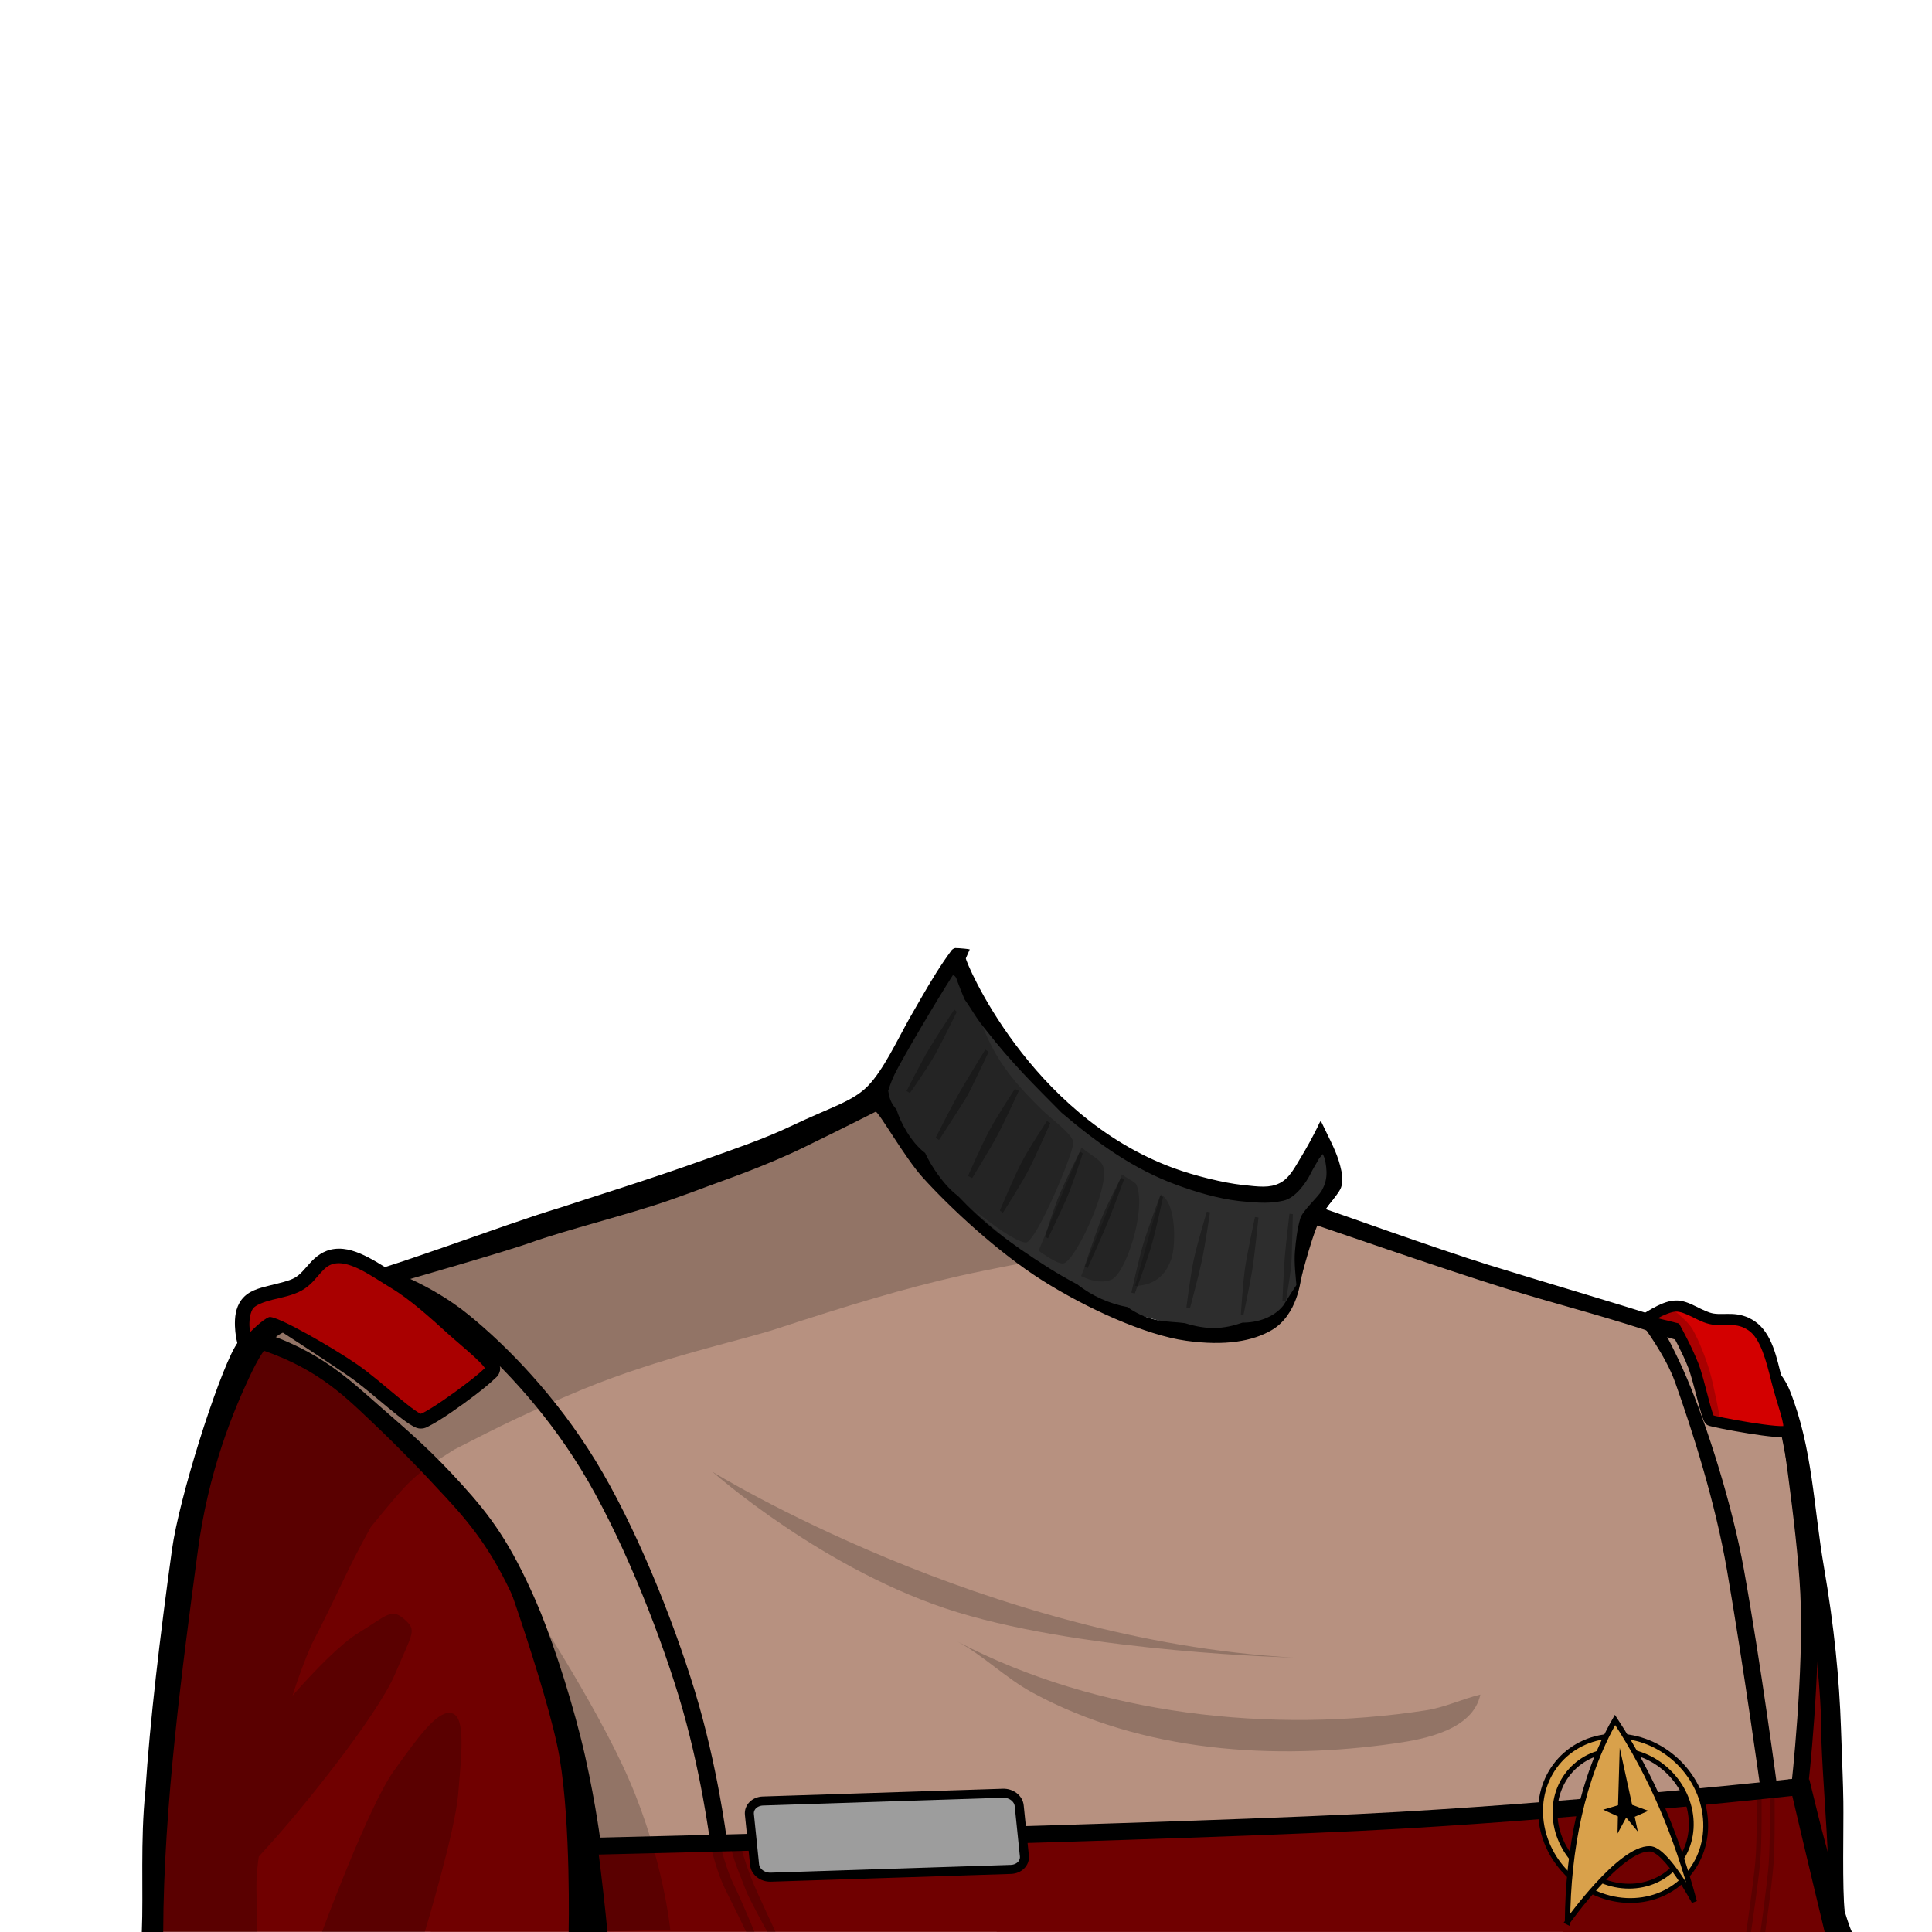
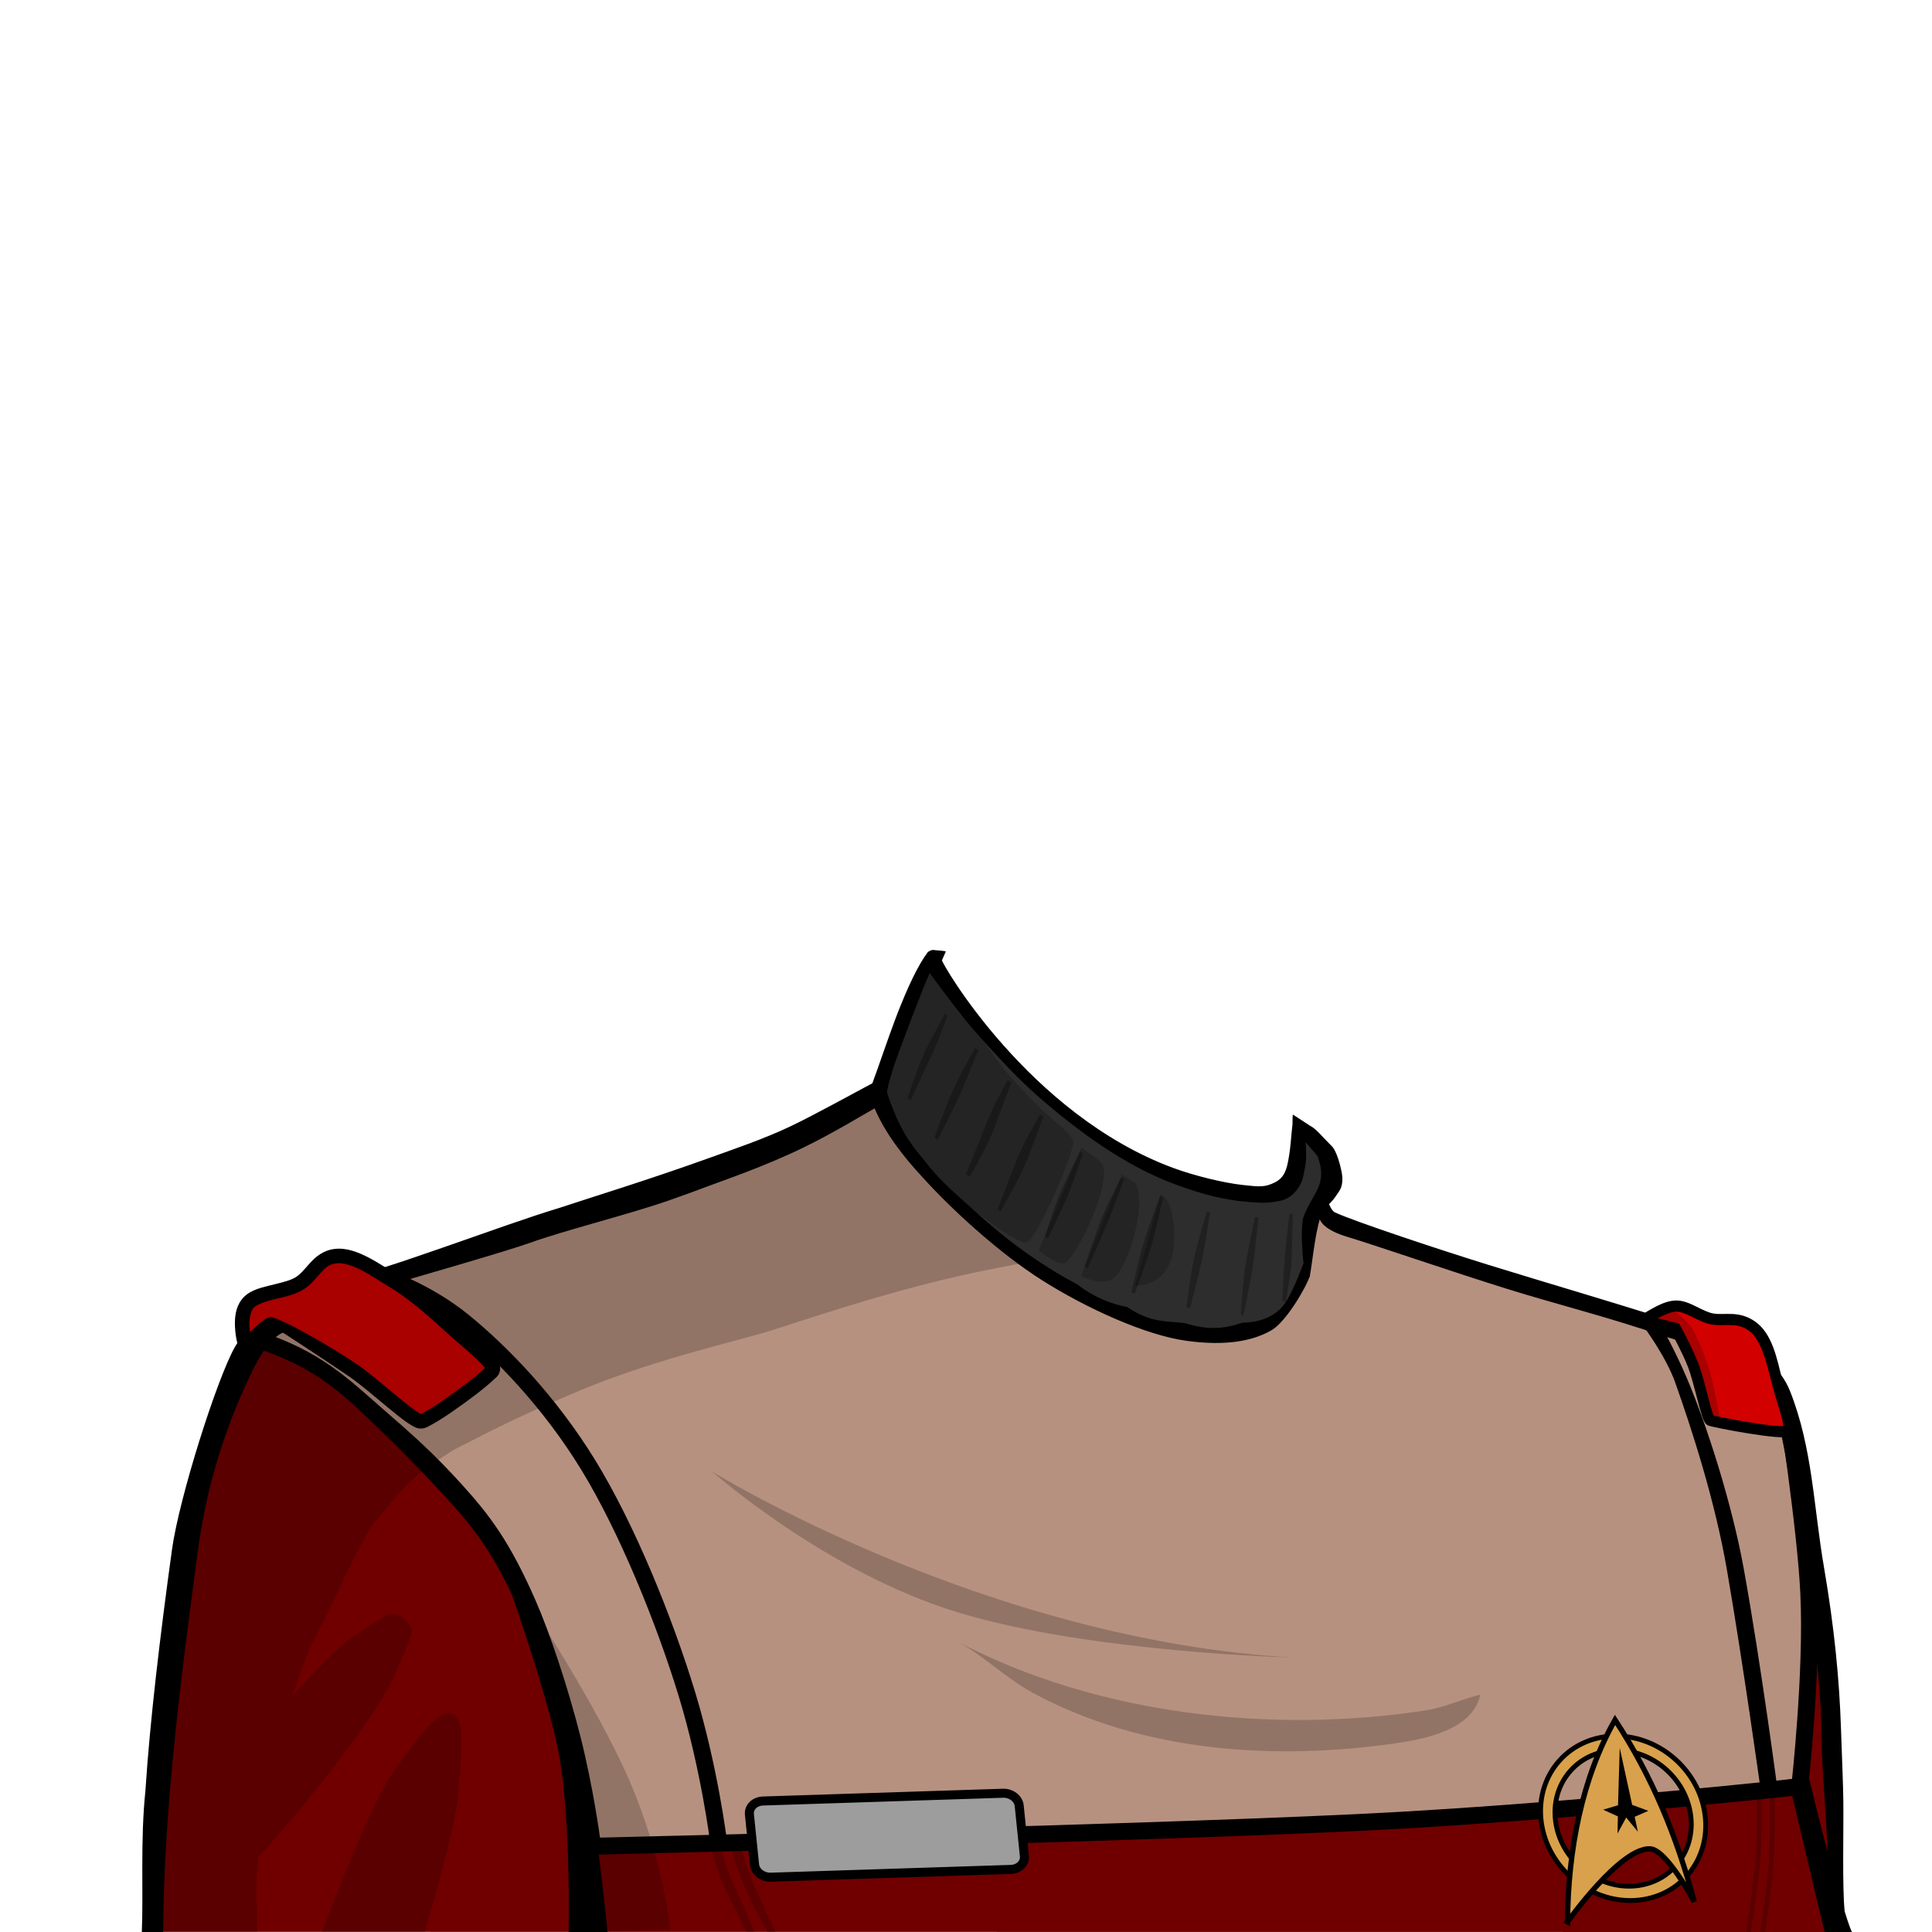
<svg xmlns="http://www.w3.org/2000/svg" width="400" height="400" viewBox="0 0 400 400" version="1.1" id="svg1" xml:space="preserve">
  <defs id="defs1" />
  <g id="layer2">
    <path id="path283350" style="fill:#700000;fill-opacity:1;fill-rule:nonzero;stroke:none;stroke-width:1.333" d="m 181.266,224.948 c -1.276,1.232 -5.077,3.965 -6.292,4.488 -2.6,1.118 -10.234,3.495 -11.622,4.221 -8.608,4.501 -17.415,6.875 -31.688,15.058 -16.347,4.407 -44.528,13.603 -56.77,17.49 -12.242,3.887 -16.063,6.1 -19.564,8.227 -13.77,16.453 -14.431,36.594 -17.4,53.391 -2.121,11.892 -2.523,23.354 -4.053,37.848 -1.993,13.076 -2.627,24.691 -1.938,34.297 L 382.149,400 c -1.248,-5.104 -1.459,-10.174 -1.892,-12.342 -0.915,-4.576 0.356,-26.74 -1.867,-42.561 -2.125,-15.122 -3.418,-33.147 -10.938,-58.808 -0.264,-0.899 -9.517,-8.472 -11.933,-8.036 -2.394,0.432 -6.28,-1.426 -7.109,-1.847 -3.161,-1.608 -6.229,-1.873 -12.152,-4.085 -9.042,-3.377 -20.655,-7.454 -34.15,-11.209 -9.404,-3.537 -27.398,-7.139 -28.546,-9.415 -3.182,5.423 -3.911,6.634 -4.106,9.84 -1.039,2.986 -2.344,12.376 -9.927,14.239 -7.583,1.863 -9.863,2.773 -24.453,-1.886 -14.59,-4.659 -25.938,-15.176 -39.195,-26.105 -5.39,-9.473 -10.631,-12.323 -11.208,-15.24 -0.675,-2.333 -2.998,-5.649 -3.406,-7.596 z" />
-     <path style="fill:#b79180;fill-opacity:1;stroke:none;stroke-width:1px;stroke-linecap:butt;stroke-linejoin:miter;stroke-opacity:1" d="m 119.759,381.892 136.653,-3.679 88.831,-5.314 27.249,-3.27 1.462,-43.484 -3.914,-36.628 -1.362,-3.679 -27.249,-12.807 -56.678,-16.758 -13.624,-3.542 -1.499,5.586 -0.545,5.041 -0.409,4.36 -5.041,4.905 -9.128,3.406 -24.66,-4.087 -19.619,-11.989 -17.984,-16.758 -11.036,-16.077 -34.742,15.396 -37.74,12.534 -35.423,11.172 -9.81,4.496 -10.082,6.812 8.72,2.452 16.349,12.398 16.894,16.486 12.262,18.665 7.221,24.388 z" id="path17" />
-     <path d="m 223.655,268.067 c 9.064,4.17 31.776,9.418 33.751,8.818 1.975,-0.6 4.951,-0.027 8.067,-3.933 3.116,-3.906 5.412,-10.802 4.024,-14.488 -1.388,-3.688 4.085,-9.514 4.085,-9.514 l 3.474,-6.216 -4.768,-8.012 -0.185,0.152 -3.812,10.873 -5.225,2.259 -3.297,-0.307 -3.199,-0.54 c -10.873,-1.412 -25.983,-10.591 -35.02,-17.228 -9.039,-6.637 -22.108,-29.155 -22.108,-29.155 l -1.279,-2.016 -1.172,1.039 -8.318,13.653 c -6.574,9.126 -6.095,15.037 -3.831,19.207 1.255,2.113 4.592,7.275 7.636,10.997 11.184,10.303 17.263,14.768 31.179,24.411 z" style="fill:#2d2d2d;fill-opacity:1;fill-rule:nonzero;stroke:none;stroke-width:1.333" id="path283406" />
-     <path d="m 276.073,242.231 c 0.331,0.753 0.6,1.593 0.683,2.789 0.224,3.213 -1.1,3.249 -2.696,5.944 -2.387,4.032 -4.059,11.906 -5.525,16.314 -0.294,-2.989 -0.623,-5.882 -0.43,-8.153 0.196,-2.313 0.449,-4.564 1.104,-6.844 0.465,-1.623 3.623,-4.367 4.415,-5.741 1.599,-2.768 0.995,-5.079 0.372,-8.043 0.239,0.32 0.437,0.327 0.74,0.593 0.36,1.305 0.901,2.147 1.337,3.14" style="fill:#000000;fill-opacity:1;fill-rule:nonzero;stroke:none;stroke-width:1.333" id="path283442" />
-     <path id="path283466" style="fill:#000000;fill-opacity:1;fill-rule:nonzero;stroke:none;stroke-width:1.333" d="m 190.99,243.728 c 5.683,6.302 15.583,15.537 24.836,21.383 9.16,5.787 21.307,11.307 29.752,12.479 8.223,1.141 13.841,0.051 17.693,-2.189 5.423,-3.154 6.052,-10.603 6.052,-10.603 0,0 -1.068,1.331 -3.641,5.514 -1.988,2.492 -5.373,3.538 -8.421,3.527 -4.011,1.378 -7.269,1.552 -11.945,0.106 -3.353,-0.465 -7.05,0.073 -11.919,-3.339 -3.514,-0.633 -7.251,-2.233 -10.34,-4.683 -2.02,-1.062 -3.981,-2.186 -5.821,-3.348 -8.77,-5.54 -13.679,-9.468 -18.943,-15.008 -2.855,-2.103 -5.572,-6.247 -6.75,-8.84 -2.971,-2.265 -5.13,-6.374 -5.938,-9.033 -1.22,-1.351 -1.493,-2.471 -1.717,-3.861 0.175,-0.362 0.325,-1.319 1.371,-3.494 1.444,-3.004 8.833,-15.524 12.02,-20.438 0.7,0.144 0.813,0.933 1.045,1.549 0.444,1.173 0.91,2.335 1.398,3.488 1.864,2.637 2.304,3.791 4.537,6.473 5.26,6.738 9.894,11.263 15.535,16.969 7.519,6.396 14.981,11.703 23.771,14.926 4.121,1.512 8.538,2.826 12.896,3.344 4.817,0.495 6.635,0.492 9.238,-0.062 2.603,-0.554 4.791,-3.907 5.533,-5.383 0.742,-1.476 1.164,-2.057 1.908,-3.396 l 0.73,-0.879 1.516,3.473 0.258,4.094 c 0,0 -3.182,6.768 -2.496,5.771 l 2.027,-2.943 c 0.878,-1.028 2.195,-2.614 2.484,-3.486 0.282,-0.853 0.385,-1.917 0.055,-3.444 -0.612,-2.989 -1.73,-5.132 -3.095,-7.945 l -1.162,-2.395 c -0.305,0.392 -0.463,0.867 -0.682,1.307 -1.057,2.12 -2.217,4.26 -3.467,6.303 -1.177,1.928 -2.306,4.272 -4.373,5.293 -2.067,1.021 -4.115,0.775 -7.814,0.361 -3.699,-0.413 -9.71,-1.848 -14.152,-3.484 -30.022,-11.057 -43.181,-43.017 -43,-43.43 l 0.805,-1.838 c -0.273,-0.091 -1.849,-0.236 -2.225,-0.25 l -0.779,-0.029 c -0.264,0.062 -0.51,0.197 -0.713,0.398 -2.283,3.062 -4.299,6.4 -6.25,9.781 l -2.443,4.246 c -2.696,4.821 -5.456,10.781 -8.624,14.065 -3.168,3.284 -7.483,4.326 -16.039,8.4 -5.585,2.659 -11.952,4.801 -17.381,6.753 -12.108,4.355 -24.736,8.224 -30.362,10.107 -12.356,3.701 -36.801,13.255 -46.025,14.996 -3.576,1.581 -6.536,4.895 -10.012,5.521 -5.151,0.857 -9.432,5.066 -11.297,8.342 -3.672,6.451 -11.524,31.129 -13.018,41.938 -2.479,17.947 -4.574,35.575 -5.504,49.967 C 29.037,381.02 29.709,391.801 29.363,400 h 4.428 c 0.059,-25.923 4.053,-55.482 7.055,-78.102 2.221,-17.53 7.717,-30.28 10.922,-37.08 3.161,-6.707 5.848,-9.355 8.875,-9.373 6.303,-0.038 15.053,3.626 18.162,6.176 3.13,2.811 10.561,8.55 13.1,11.217 -3.599,-6.234 -7.082,-10.633 -12.031,-15.25 -5.483,-3.356 -9.016,-4.98 -9.895,-5.414 -1.581,-0.781 -0.77,-2.827 2.193,-4.129 0.377,-0.166 3.402,-0.549 5.236,-1.076 8.539,-2.455 27.934,-8.06 32.318,-9.652 7.056,-2.563 20.619,-5.918 28.881,-8.82 2.982,-1.048 5.832,-2.079 8.51,-3.101 2.157,-0.823 11.014,-3.819 19.143,-7.764 7.609,-3.694 15.042,-7.467 15.042,-7.467 0.702,0.113 6.036,9.515 9.688,13.565 z m 82.793,6.376 -1.783,3.374 c 0.593,0.154 26.205,9.073 40.18,13.419 9.379,2.916 17.788,5.014 28.16,8.357 2.169,0.846 7.446,2.39 8.285,2.592 3.733,0.899 16.235,5.358 18.044,10.074 1.944,6.002 6.081,29.981 7.534,40.568 1.453,10.588 2.913,20.889 2.887,31.492 0.297,8.524 1.096,17.047 1.393,25.57 1.371,5.604 3.457,10.289 3.457,10.289 -0.553,-4.432 -0.219,-17.994 -0.295,-22.785 -0.076,-4.791 -0.15,-5.173 -0.492,-15.285 -0.342,-10.112 -1.375,-20.84 -3.527,-33.35 -2.152,-12.509 -2.332,-24.56 -7.013,-36.395 -3.859,-9.755 -16.38,-12.039 -25.55,-14.857 -12.908,-4.101 -23.733,-7.219 -36.792,-11.257 -10.679,-3.302 -33.84,-11.647 -34.487,-11.808 z" />
+     <path style="fill:#b79180;fill-opacity:1;stroke:none;stroke-width:1px;stroke-linecap:butt;stroke-linejoin:miter;stroke-opacity:1" d="m 119.759,381.892 136.653,-3.679 88.831,-5.314 27.249,-3.27 1.462,-43.484 -3.914,-36.628 -1.362,-3.679 -27.249,-12.807 -56.678,-16.758 -12.685,-4.482 -2.438,6.525 -0.545,5.041 -0.409,4.36 -5.041,4.905 -9.128,3.406 -24.66,-4.087 -19.619,-11.989 -17.984,-16.758 -11.036,-16.077 -34.742,15.396 -37.74,12.534 -35.423,11.172 -9.81,4.496 -10.082,6.812 8.72,2.452 16.349,12.398 16.894,16.486 12.262,18.665 7.221,24.388 z" id="path17" />
+     <path d="m 224.233,268.838 c 9.064,4.17 31.198,8.648 33.173,8.048 1.975,-0.6 4.951,-0.027 8.067,-3.933 3.116,-3.906 5.797,-10.127 5.469,-14.007 -0.232,-4.362 2.639,-9.996 2.639,-9.996 l 3.474,-6.216 -7.441,-7.819 -0.185,0.152 -1.139,10.681 -5.225,2.259 -3.297,-0.307 -3.199,-0.54 c -10.873,-1.412 -25.983,-10.591 -35.02,-17.228 -9.039,-6.637 -27.6,-29.348 -27.6,-29.348 l -1.279,-2.016 -1.172,1.039 -4.368,12.689 c -6.574,9.126 -4.553,16.193 -2.29,20.363 1.255,2.113 4.592,7.275 7.636,10.997 11.184,10.303 17.841,15.539 31.757,25.182 z" style="fill:#2d2d2d;fill-opacity:1;fill-rule:nonzero;stroke:none;stroke-width:1.333" id="path283406" />
+     <path id="path283466" style="fill:#000000;fill-opacity:1;fill-rule:nonzero;stroke:none;stroke-width:1.333" d="m 192.113,197.09 c -2.064,2.768 -4.203,7.253 -6.629,13.59 -1.556,4.064 -3.666,10.414 -4.873,13.602 -3.463,1.831 -12.072,6.591 -16.91,8.895 -5.585,2.659 -11.952,4.801 -17.381,6.754 -12.108,4.355 -24.735,8.225 -30.361,10.107 -12.356,3.701 -36.801,13.255 -46.025,14.996 -3.576,1.581 -6.536,4.895 -10.012,5.521 -5.151,0.857 -9.432,5.066 -11.297,8.342 -3.672,6.451 -11.524,31.129 -13.018,41.938 -2.479,17.947 -4.574,35.575 -5.504,49.967 C 29.037,381.02 29.709,391.801 29.363,400 h 4.428 c 0.059,-25.923 4.053,-55.482 7.055,-78.102 2.221,-17.53 7.717,-30.28 10.922,-37.08 3.161,-6.707 5.848,-9.355 8.875,-9.373 6.303,-0.038 15.053,3.626 18.162,6.176 3.13,2.811 10.561,8.55 13.1,11.217 -3.599,-6.234 -7.082,-10.633 -12.031,-15.25 -5.483,-3.356 -9.016,-4.98 -9.895,-5.414 -1.581,-0.781 -0.77,-2.827 2.193,-4.129 0.377,-0.166 3.402,-0.549 5.236,-1.076 8.539,-2.455 27.934,-8.06 32.318,-9.652 7.056,-2.563 20.62,-5.918 28.881,-8.82 2.982,-1.048 5.832,-2.08 8.51,-3.102 2.157,-0.823 11.014,-3.818 19.143,-7.764 6.533,-3.171 13.113,-7.236 14.82,-8.152 2.218,5.204 5.995,10.038 9.91,14.25 5.683,6.302 15.583,15.537 24.836,21.383 9.16,5.787 21.307,11.307 29.752,12.479 8.223,1.141 13.841,0.051 17.693,-2.189 3.012,-1.751 7.17,-8.88 7.938,-11.27 l -0.609,-4.347 c -0.432,0.671 -2.603,7.559 -4.918,10.526 -1.988,2.492 -5.372,3.538 -8.42,3.527 -4.011,1.378 -7.269,1.552 -11.945,0.105 -3.353,-0.465 -7.051,0.074 -11.92,-3.338 -3.514,-0.633 -7.25,-2.234 -10.34,-4.684 -2.02,-1.062 -3.981,-2.186 -5.82,-3.348 -8.77,-5.54 -13.244,-9.917 -18.943,-15.008 -4.95,-4.422 -6.029,-6.287 -8.514,-9.283 -4.089,-4.93 -6.17,-12.172 -6.154,-12.252 0.086,-0.443 0.435,-2.306 1.498,-5.465 1.172,-3.48 6.034,-16.275 7.355,-19.09 0,0 2.304,3.099 2.699,3.625 3.459,4.608 5.257,6.896 8.283,10.236 5.839,6.447 9.053,9.822 15.594,15.146 7.656,6.233 15.721,11.598 24.512,14.82 4.121,1.512 8.538,2.826 12.896,3.344 4.817,0.495 6.091,0.492 8.693,-0.062 2.603,-0.554 4.251,-3.16 4.607,-4.773 0.402,-1.816 0.733,-3.377 0.656,-5.223 l -0.088,-2.105 5.057,5.916 -0.416,4.189 c 0,0 -2.255,4.547 -1.822,5.676 0.211,0.55 0.923,2.376 5.938,3.859 5.015,1.484 21.566,7.188 33.091,10.772 9.379,2.916 17.788,5.014 28.16,8.357 2.169,0.846 7.446,2.39 8.285,2.592 3.733,0.899 16.235,5.358 18.045,10.074 1.944,6.002 6.081,29.981 7.533,40.568 1.453,10.588 2.913,20.889 2.887,31.492 0.297,8.524 1.096,17.047 1.393,25.57 1.371,5.604 3.457,10.289 3.457,10.289 -0.553,-4.432 -0.219,-17.994 -0.295,-22.785 -0.076,-4.791 -0.15,-5.173 -0.492,-15.285 -0.342,-10.112 -1.375,-20.84 -3.527,-33.35 -2.152,-12.509 -2.332,-24.56 -7.014,-36.395 -3.859,-9.755 -16.379,-12.039 -25.549,-14.857 -12.908,-4.101 -23.734,-7.218 -36.793,-11.256 -9.651,-2.984 -27.858,-9.014 -31.889,-10.896 -0.69,-0.322 -1.203,-1.693 -1.203,-1.693 0.063,-0.135 0.642,-0.601 1.187,-1.377 0.545,-0.777 1.119,-1.568 1.298,-2.109 0.282,-0.853 0.385,-1.917 0.055,-3.443 -0.368,-1.796 -0.876,-3.226 -1.297,-4.07 -0.36,-0.721 -0.49,-0.83 -1.15,-1.488 -1.468,-1.463 -2.837,-3.172 -4.014,-3.748 L 267.666,230.75 c -0.101,0.801 -0.024,1.688 -0.084,2.176 -0.346,2.831 -0.285,3.975 -0.768,6.805 -0.38,2.227 -0.816,4.061 -2.883,5.082 -2.067,1.021 -3.11,0.917 -6.809,0.504 -3.699,-0.413 -9.71,-1.848 -14.152,-3.484 -30.022,-11.057 -48.126,-42.611 -47.945,-43.023 l 0.805,-1.838 c -0.273,-0.091 -1.849,-0.236 -2.225,-0.25 -0.647,-0.133 -0.976,0.062 -1.492,0.369 z" />
    <path id="path21859" style="fill:#000000;fill-opacity:1;stroke:none;stroke-width:1px;stroke-linecap:butt;stroke-linejoin:miter;stroke-opacity:1" d="M 370.268 368.4 C 374.067 384.622 377.777 400 377.777 400 L 383.451 400 C 383.451 400 382.804 399.812 377.777 381.088 C 376.994 378.17 375.859 373.589 374.598 368.4 L 370.268 368.4 z " />
-     <path id="path21908" style="color:#000000;fill:#000000;fill-opacity:0.3;-inkscape-stroke:none" d="m 266.971,251.305 c 0,0 -0.709,5.861 -0.959,8.884 -0.251,3.023 -0.503,9.211 -0.503,9.211 l 0.691,0.016 c 0,0 1.138,-6.037 1.235,-9.063 0.101,-3.179 0.229,-8.991 0.229,-8.991 z m -7.141,0.669 c 0,0 -1.541,7.212 -2.015,10.277 -0.474,3.065 -0.911,9.951 -0.911,9.951 l 0.514,0.179 c 0,0 1.425,-6.702 1.898,-9.767 0.474,-3.064 1.236,-10.542 1.236,-10.542 z m -9.977,-1.103 c 0,0 -1.977,6.599 -2.674,9.832 -0.697,3.232 -1.548,9.979 -1.548,9.979 l 0.743,0.169 c 0,0 1.726,-6.458 2.423,-9.69 0.697,-3.232 1.715,-10.16 1.715,-10.16 z m -9.676,-3.249 c 0,0 -2.526,6.742 -3.502,10.03 -0.975,3.287 -2.433,9.988 -2.433,9.988 l 0.706,0.152 c 0,0 2.414,-6.417 3.389,-9.705 0.975,-3.288 2.461,-10.272 2.461,-10.272 z m -8.077,-3.765 c 0,0 -2.808,5.327 -4.034,8.392 -1.226,3.065 -3.531,9.997 -3.531,9.997 l 0.645,0.282 c 0,0 3.139,-6.907 4.365,-9.971 1.226,-3.064 3.199,-8.457 3.199,-8.457 z m -8.515,-5.458 c 0,0 -2.865,5.765 -4.118,8.662 -1.254,2.897 -3.111,8.973 -3.111,8.973 l 0.622,0.335 c 0,0 2.683,-5.567 3.937,-8.465 1.254,-2.898 3.252,-9.089 3.252,-9.089 z m -6.826,-6.288 c 0,0 -3.797,5.716 -5.385,8.809 -1.588,3.093 -4.352,9.706 -4.352,9.706 l 0.609,0.452 c 0,0 3.805,-5.902 5.393,-8.994 1.588,-3.092 4.427,-9.561 4.427,-9.561 z m -6.642,-6.652 c 0,0 -3.561,5.437 -5.192,8.44 -1.632,3.003 -4.501,9.572 -4.501,9.572 l 0.852,0.426 c 0,0 3.553,-5.733 5.163,-8.744 1.61,-3.011 4.491,-9.31 4.491,-9.31 z m -6.121,-8.145 c 0,0 -3.506,5.701 -5.233,8.682 -1.728,2.981 -5.006,9.497 -5.006,9.497 l 0.644,0.544 c 0,0 4.903,-7.523 5.766,-9.013 0.864,-1.491 4.515,-9.25 4.515,-9.25 z m -6.4,-8.308 c 0,0 -3.584,5.391 -5.2,8.093 -1.616,2.702 -4.704,8.79 -4.704,8.79 l 0.694,0.401 c 0,0 3.515,-4.983 5.048,-7.685 1.533,-2.702 4.649,-9.115 4.649,-9.115 z" />
    <path style="fill:#000000;fill-opacity:1;stroke:none;stroke-width:1px;stroke-linecap:butt;stroke-linejoin:miter;stroke-opacity:1" d="m 101.252,316.601 c 0,0 12.26,33.424 14.614,47.36 C 118.22,377.897 117.731,400 117.731,400 h 8.038 c 0,0 -2.183,-23.234 -5.201,-37.352 -3.018,-14.119 -19.316,-46.047 -19.316,-46.047 z" id="path24240" />
    <path style="fill:#000000;fill-opacity:0.2;stroke:none;stroke-width:1px;stroke-linecap:butt;stroke-linejoin:miter;stroke-opacity:1" d="m 108.265,329.882 c 0,0 15.055,22.577 22.057,38.773 7.002,16.196 8.449,30.872 8.449,30.872 L 121.986,400 c 0,0 -6.147,-41.371 -6.147,-43.262 0,-1.891 -7.575,-26.856 -7.575,-26.856 z" id="path29511" />
    <path style="fill:#d30000;stroke-width:0.529;fill-opacity:1" id="path1" d="" />
    <path style="fill:none;stroke:#000000;stroke-width:3.5;stroke-linecap:butt;stroke-linejoin:miter;stroke-dasharray:none;stroke-opacity:1" d="m 121.387,382.274 c 0,0 126.597,-2.969 168.401,-5.395 41.804,-2.426 82.466,-6.936 82.466,-6.936" id="path7" />
    <path style="color:#000000;fill:#000000;-inkscape-stroke:none" d="m 346.555,275.316 -6.452,-0.938 c 0,0 4.762,6.31 6.725,11.842 3.535,9.965 8.252,24.546 10.72,38.839 3.372,19.523 6.983,45.562 6.983,45.562 l 3.5,-0.029 c 0,0 -3.416,-25.926 -6.989,-45.721 -2.397,-13.282 -7.57,-29.63 -11.781,-39.504 -2.549,-5.977 -5.114,-10.437 -5.114,-10.437 z m 25.102,20.278 -3.562,-4.961 c 0,0 3.99,25.662 4.645,39.297 0.792,16.097 -1.863,39.82 -1.863,39.82 l 3.5,0.033 c 0,0 2.663,-23.67 1.859,-40.021 -0.668,-13.908 -4.579,-34.168 -4.579,-34.168 z" id="path15" />
    <path style="color:#000000;fill:#000000;-inkscape-stroke:none" d="m 79.92,262.779 -1.057,3.338 c 0,0 8.43,2.689 15.986,8.844 7.711,6.28 17.534,16.361 25.432,29.23 7.887,12.853 15.638,31.909 20.242,46.994 4.587,15.031 6.488,30.15 6.488,30.15 l 3.473,-0.436 c 0,0 -1.914,-15.338 -6.613,-30.736 -4.683,-15.344 -12.451,-34.513 -20.607,-47.805 -8.147,-13.276 -18.203,-23.596 -26.205,-30.113 -8.157,-6.643 -17.139,-9.467 -17.139,-9.467 z m -26.777,12.709 -1.014,3.35 c 12.612,3.819 18.505,9.518 24.531,15.239 6.084,5.775 10.037,9.87 15.746,16.042 5.963,6.446 10.258,12.186 14.977,23.137 2.442,5.665 5.99,17.135 8.622,27.576 2.632,10.441 4.633,19.398 4.633,19.398 l 3.609,0.392 c 0,0 -1.387,-10.426 -4.031,-20.919 -2.645,-10.493 -6.422,-21.722 -9.337,-28.36 C 105.616,319.359 101.565,313.902 95.614,307.336 89.762,300.879 85.4,297.022 79.07,291.538 72.667,285.99 66.323,279.479 53.143,275.489 Z" id="path16" />
    <g id="g24" transform="rotate(-5.850275,354.0356,274.5422)">
      <path style="fill:#d30000;fill-opacity:1;stroke:none;stroke-width:2.286;stroke-linecap:butt;stroke-linejoin:miter;stroke-dasharray:none;stroke-opacity:1" d="m 340.469,271.98 c 0,0 4.284,-2.431 6.846,-2.285 2.562,0.146 4.829,2.769 7.448,3.463 2.618,0.694 5.11,-0.111 7.893,2.253 2.783,2.364 3.364,7.386 3.986,11.813 0.622,4.427 1.28,10.522 1.28,10.522 l -15.842,-3.799 c 0,0 -1.38,-8.23 -2.33,-11.676 -0.949,-3.447 -2.883,-7.983 -2.883,-7.983 z" id="path9" />
      <path style="color:#000000;fill:#000000;stroke-width:0.914;-inkscape-stroke:none" d="m 347.377,268.546 c -1.668,-0.095 -3.429,0.558 -4.885,1.175 -1.456,0.617 -2.577,1.255 -2.577,1.255 l -2.183,1.239 2.359,0.851 5.897,2.127 c 0.198,0.471 1.81,4.268 2.67,7.387 0.435,1.577 0.858,4.396 1.238,6.838 0.19,1.221 0.373,2.351 0.558,3.242 0.093,0.446 0.182,0.829 0.293,1.165 0.055,0.168 0.113,0.323 0.201,0.493 0.088,0.17 0.177,0.379 0.525,0.603 0.247,0.159 0.319,0.164 0.484,0.228 0.165,0.064 0.363,0.134 0.6,0.216 0.475,0.162 1.1,0.364 1.832,0.59 1.464,0.451 3.353,0.999 5.252,1.507 1.899,0.508 3.804,0.976 5.327,1.266 0.761,0.145 1.423,0.246 1.98,0.282 0.279,0.018 0.529,0.023 0.794,-0.009 0.265,-0.032 0.588,-0.029 0.992,-0.449 0.712,-0.74 0.609,-1.473 0.574,-2.258 -0.035,-0.785 -0.174,-1.687 -0.353,-2.689 -0.358,-2.005 -0.889,-4.394 -1.191,-6.54 -0.619,-4.405 -1.051,-9.705 -4.382,-12.535 -1.568,-1.332 -3.17,-1.814 -4.583,-2.011 -1.413,-0.197 -2.632,-0.177 -3.753,-0.474 -1.048,-0.278 -2.196,-1.027 -3.435,-1.803 -1.239,-0.776 -2.593,-1.602 -4.235,-1.695 z m -0.123,2.3 c 0.92,0.053 1.979,0.61 3.169,1.355 1.19,0.745 2.484,1.656 4.054,2.072 1.498,0.397 2.834,0.361 4.017,0.526 1.183,0.165 2.219,0.462 3.434,1.494 2.235,1.899 2.965,6.645 3.59,11.093 0.32,2.281 0.862,4.7 1.205,6.624 0.172,0.962 0.292,1.804 0.318,2.385 0.007,0.147 -0.017,0.201 -0.031,0.302 -0.393,-0.03 -0.95,-0.106 -1.628,-0.235 -1.423,-0.271 -3.297,-0.729 -5.166,-1.229 -1.868,-0.5 -3.737,-1.042 -5.171,-1.484 -0.717,-0.221 -1.328,-0.418 -1.768,-0.568 -0.167,-0.057 -0.281,-0.099 -0.393,-0.141 -0.06,-0.191 -0.134,-0.479 -0.212,-0.853 -0.166,-0.8 -0.346,-1.914 -0.535,-3.127 -0.378,-2.426 -0.781,-5.23 -1.296,-7.099 -0.988,-3.585 -2.933,-8.129 -2.933,-8.129 l -0.197,-0.462 -4.277,-1.542 c 1.315,-0.55 2.94,-1.033 3.819,-0.983 z" id="path8" />
      <path style="fill:#000000;fill-opacity:0.2;stroke:none;stroke-width:0.914px;stroke-linecap:butt;stroke-linejoin:miter;stroke-opacity:1" d="m 346.773,274.369 -6.042,-2.368 2.955,-1.893 2.227,-0.44 c 0,0 3.491,2.948 4.499,5.267 1.008,2.32 2.046,5.892 2.625,9.03 0.579,3.138 1.133,10.153 1.133,10.153 l -2.413,-0.555 c 0,0 -1.701,-8.509 -1.698,-9.666 0.003,-1.157 -3.288,-9.53 -3.288,-9.53 z" id="path10" />
    </g>
    <g id="g23" transform="translate(-0.2724882,-0.1362441)">
      <path style="fill:#d30000;fill-opacity:1;stroke:none;stroke-width:3;stroke-linecap:butt;stroke-linejoin:miter;stroke-dasharray:none;stroke-opacity:1" d="m 50.746,277.337 c 0,0 -1.13,-4.759 0.741,-7.218 1.871,-2.459 7.46,-2.402 10.509,-4.102 3.049,-1.7 3.89,-5.356 7.722,-5.812 3.832,-0.456 8.297,2.896 12.378,5.357 4.081,2.461 8.425,6.41 11.776,9.464 3.351,3.053 8.898,7.269 8.419,8.683 -0.479,1.414 -13.131,10.648 -14.874,10.694 -1.743,0.047 -9.104,-7.125 -14.009,-10.514 C 68.503,280.5 57.99,274.109 57.99,274.109 Z" id="path5" />
      <path style="color:#000000;fill:#000000;-inkscape-stroke:none" d="m 69.54,258.716 c -2.37,0.282 -3.946,1.656 -5.09,2.922 -1.145,1.266 -2.009,2.414 -3.185,3.07 -1.178,0.657 -3.26,1.1 -5.332,1.62 -2.072,0.521 -4.265,1.076 -5.64,2.883 -1.306,1.716 -1.431,3.827 -1.377,5.487 0.054,1.66 0.371,2.984 0.371,2.984 l 0.417,1.76 1.652,-0.735 5.419,-3.992 c 0.831,0.506 11.179,7.23 15.781,10.409 2.334,1.613 5.397,4.241 8.086,6.467 1.344,1.113 2.596,2.124 3.672,2.888 0.538,0.382 1.029,0.703 1.506,0.953 0.476,0.25 0.891,0.492 1.637,0.472 0.855,-0.023 1.179,-0.285 1.758,-0.578 0.579,-0.293 1.244,-0.679 1.986,-1.14 1.485,-0.923 3.265,-2.141 5.007,-3.402 1.742,-1.261 3.441,-2.563 4.761,-3.661 0.66,-0.549 1.224,-1.044 1.668,-1.48 0.444,-0.436 0.772,-0.56 1.074,-1.452 0.237,-0.701 0.061,-1.294 -0.133,-1.738 -0.194,-0.443 -0.451,-0.815 -0.75,-1.196 -0.6,-0.762 -1.393,-1.546 -2.292,-2.377 -1.8,-1.662 -4.028,-3.482 -5.653,-4.963 -3.352,-3.054 -7.727,-7.055 -12.013,-9.639 -1.99,-1.2 -4.146,-2.671 -6.367,-3.819 -2.221,-1.149 -4.551,-2.03 -6.963,-1.743 z m 0.354,2.98 c 1.42,-0.169 3.241,0.398 5.23,1.427 1.989,1.029 4.105,2.465 6.196,3.726 3.877,2.338 8.19,6.234 11.541,9.286 1.726,1.573 3.948,3.387 5.64,4.95 0.846,0.781 1.56,1.507 1.97,2.029 0.108,0.137 0.128,0.189 0.189,0.286 -0.071,0.104 0.005,-0.025 -0.124,0.102 -0.346,0.34 -0.864,0.799 -1.484,1.315 -1.242,1.033 -2.904,2.307 -4.602,3.536 -1.698,1.23 -3.439,2.418 -4.831,3.284 -0.696,0.433 -1.309,0.786 -1.758,1.013 -0.449,0.227 -0.902,0.266 -0.483,0.254 0.31,-0.008 0.116,0.019 -0.163,-0.128 -0.279,-0.147 -0.688,-0.405 -1.162,-0.742 -0.948,-0.673 -2.171,-1.657 -3.498,-2.755 -2.654,-2.196 -5.723,-4.847 -8.294,-6.624 -5.005,-3.457 -16.919,-10.335 -18.296,-9.818 -1.377,0.518 -3.928,3.135 -3.928,3.135 -0.026,-0.266 -0.114,-1.067 -0.124,-1.371 -0.043,-1.335 0.202,-2.831 0.767,-3.574 0.496,-0.652 2.033,-1.299 3.986,-1.79 1.953,-0.491 4.188,-0.868 6.059,-1.911 1.873,-1.044 2.954,-2.574 3.95,-3.675 0.996,-1.101 1.757,-1.782 3.219,-1.956 z" id="path4" />
    </g>
-     <path id="path283456" style="display:inline;opacity:0.2;fill:#000000;fill-opacity:1;fill-rule:nonzero;stroke:none;stroke-width:1.333" d="m 198.27,198.578 c -5.871,7.582 -9.131,13.072 -12.942,20.694 -2.587,4.988 -8.511,9.588 -10.261,10.44 -1.456,0.71 -7.921,4.292 -10.386,5.328 -13.208,5.553 -71.795,25.456 -83.555,29.212 -0.74,0.236 -4.019,-2.376 -6.637,-3.334 -2.262,-0.828 -4.986,-1.029 -6.949,0.199 -1.485,0.929 -13.945,7.333 -15.551,8.136 -1.451,0.726 -1.58,3.027 -1.269,5.355 0.009,4.932 0.886,4.459 0.886,4.459 -7.772,13.938 -6.08,17.552 -10.976,36.053 -3.949,17.256 -5.046,35.594 -6.633,50.428 -1.108,6.505 -0.997,8.399 -2.473,17.393 0.118,5.331 -0.859,8.657 -0.283,11.867 l 0.24,0.479 c 0.447,2.493 1.181,2.085 1.541,4.68 h 20.166 c 0.196,-3.433 -0.167,-7.002 -0.09,-10.297 0.042,-1.774 0.235,-3.53 0.482,-5.281 0.404,-0.464 0.823,-0.934 1.264,-1.41 7.255,-7.835 23.254,-27.691 26.951,-36.406 3.697,-8.715 4.564,-8.992 1.891,-11.348 -2.673,-2.355 -3.583,-0.757 -9.455,2.836 -3.628,2.22 -8.837,7.531 -13.672,13.014 1.147,-3.628 2.456,-7.188 3.973,-10.648 5.683,-10.92 7.045,-14.963 12.229,-24.254 8.062,-9.835 8.68,-10.665 17.275,-16.047 9.831,-5.058 15.434,-7.809 26.709,-12.521 16.215,-6.638 32.369,-9.98 40.027,-12.486 14.941,-4.889 26.387,-8.362 37.93,-10.966 6.58,-1.484 15.66,-3.136 15.66,-3.136 0,0 -4.665,-2.788 -12.878,-10.618 3.89,3.128 8.864,6.729 10.886,6.85 2.102,0.126 10.148,-19.062 9.845,-20.812 -0.303,-1.75 -4.642,-4.835 -6.65,-6.814 -8.344,-8.224 -11.492,-13.09 -15.242,-26.775 z m 25.654,38.996 -8.891,21.371 c 2.462,1.759 4.435,2.902 5.291,2.584 2.648,-0.991 10.236,-17.37 7.781,-20.619 -0.899,-1.191 -2.558,-1.937 -4.182,-3.336 z m 8.369,5.57 -8.463,21.055 c 2.268,1.092 4.331,1.483 6.217,0.768 2.976,-1.13 7.33,-14.378 5.285,-19.586 -0.292,-0.744 -1.587,-1.101 -3.039,-2.236 z m 8.025,4.119 -5.324,18.99 c 4.692,-0.183 6.587,-2.904 7.549,-5.693 0.816,-2.365 1.196,-11.296 -2.225,-13.297 z M 93.066,354.637 c -2.814,-0.078 -6.611,5.147 -11.551,12.051 C 76.246,374.051 66.666,400 66.666,400 h 21.277 c 0,0 6.296,-20.767 6.926,-28.617 0.63,-7.85 1.61,-15.804 -1.252,-16.658 -0.179,-0.053 -0.363,-0.083 -0.551,-0.088 z" />
+     <path id="path283456" style="display:inline;opacity:0.2;fill:#000000;fill-opacity:1;fill-rule:nonzero;stroke:none;stroke-width:1.333" d="m 193.453,198.578 c -5.871,7.582 -5.278,12.783 -9.088,20.405 -2.587,4.988 -7.548,9.877 -9.297,10.729 -1.456,0.71 -7.921,4.292 -10.386,5.328 -13.208,5.553 -71.795,25.456 -83.555,29.212 -0.74,0.236 -4.019,-2.376 -6.637,-3.334 -2.262,-0.828 -4.986,-1.029 -6.949,0.199 -1.485,0.929 -13.945,7.333 -15.551,8.136 -1.451,0.726 -1.58,3.027 -1.269,5.355 0.009,4.932 0.886,4.459 0.886,4.459 -7.772,13.938 -6.08,17.552 -10.976,36.053 -3.949,17.256 -5.046,35.594 -6.633,50.428 -1.108,6.505 -0.997,8.399 -2.473,17.393 0.118,5.331 -0.859,8.657 -0.283,11.867 l 0.24,0.479 c 0.447,2.493 1.181,2.085 1.541,4.68 h 20.166 c 0.196,-3.433 -0.167,-7.002 -0.09,-10.297 0.042,-1.774 0.235,-3.53 0.482,-5.281 0.404,-0.464 0.823,-0.934 1.264,-1.41 7.255,-7.835 23.254,-27.691 26.951,-36.406 3.697,-8.715 4.564,-8.992 1.891,-11.348 -2.673,-2.355 -3.583,-0.757 -9.455,2.836 -3.628,2.22 -8.837,7.531 -13.672,13.014 1.147,-3.628 2.456,-7.188 3.973,-10.648 5.683,-10.92 7.045,-14.963 12.229,-24.254 8.062,-9.835 8.68,-10.665 17.275,-16.047 9.831,-5.058 15.434,-7.809 26.709,-12.521 16.215,-6.638 32.369,-9.98 40.027,-12.486 14.941,-4.889 26.387,-8.362 37.93,-10.966 6.58,-1.484 15.66,-3.136 15.66,-3.136 0,0 -4.665,-2.788 -12.878,-10.618 3.89,3.128 8.864,6.729 10.886,6.85 2.102,0.126 10.148,-19.062 9.845,-20.812 -0.303,-1.75 -4.642,-4.835 -6.65,-6.814 -8.344,-8.224 -11.106,-12.03 -17.554,-23.982 z m 30.471,38.996 -8.891,21.371 c 2.462,1.759 4.435,2.902 5.291,2.584 2.648,-0.991 10.236,-17.37 7.781,-20.619 -0.899,-1.191 -2.558,-1.937 -4.182,-3.336 z m 8.369,5.57 -8.463,21.055 c 2.268,1.092 4.331,1.483 6.217,0.768 2.976,-1.13 7.33,-14.378 5.285,-19.586 -0.292,-0.744 -1.587,-1.101 -3.039,-2.236 z m 8.025,4.119 -5.324,18.99 c 4.692,-0.183 6.587,-2.904 7.549,-5.693 0.816,-2.365 1.196,-11.296 -2.225,-13.297 z M 93.066,354.637 c -2.814,-0.078 -6.611,5.147 -11.551,12.051 C 76.246,374.051 66.666,400 66.666,400 h 21.277 c 0,0 6.296,-20.767 6.926,-28.617 0.63,-7.85 1.61,-15.804 -1.252,-16.658 -0.179,-0.053 -0.363,-0.083 -0.551,-0.088 z" />
    <path style="color:#000000;fill:#000000;fill-opacity:0.2;-inkscape-stroke:none" d="m 153.271,381.852 -1.9,0.625 c 0.558,2.986 1.848,5.657 3.024,8.797 C 155.14,393.261 158.883,400 158.883,400 l 1.684,-3.3e-4 c 0,0 -3.685,-7.898 -4.47,-9.777 -1.054,-2.522 -2.046,-5.287 -2.825,-8.371 z m -4.111,0.348 -1.854,0.748 c 0,0 1.299,5.135 2.805,8.115 1.515,2.999 4.398,8.938 4.398,8.938 h 1.711 c 0,0 -2.913,-7.048 -4.324,-9.84 -1.42,-2.81 -2.737,-7.961 -2.737,-7.961 z" id="path19" />
    <path id="rect7" style="fill:#9d9d9d;fill-rule:evenodd;stroke:#000000;stroke-width:1.869;stroke-linecap:round;stroke-miterlimit:10" d="m 157.963,372.88 49.694,-1.609 c 1.707,-0.055 3.205,1.097 3.358,2.585 l 1.072,10.402 c 0.153,1.487 -1.098,2.729 -2.805,2.784 l -49.694,1.609 c -1.707,0.055 -3.205,-1.097 -3.358,-2.585 l -1.072,-10.402 c -0.153,-1.487 1.098,-2.729 2.805,-2.784 z" />
    <path style="color:#000000;fill:#000000;fill-opacity:0.2;-inkscape-stroke:none" d="m 366.407,371.956 c 0,0 0.135,9.749 -0.238,14.226 C 365.797,390.657 364.486,400 364.486,400 h 0.99 c 0,0 1.31,-9.178 1.689,-13.734 0.379,-4.555 0.241,-14.288 0.241,-14.288 z m -2.697,0.43 c 0,0 0.114,8.653 -0.286,13.069 -0.399,4.41 -1.875,14.545 -1.875,14.545 h 0.988 c 0,0 1.476,-9.958 1.883,-14.453 0.406,-4.488 0.288,-13.132 0.288,-13.132 z" id="path21" />
    <g id="g22">
      <path id="path39671" style="fill:#d9a14b;fill-opacity:1;stroke:#000000;stroke-width:1;stroke-miterlimit:9;stroke-dasharray:none;stroke-opacity:1" d="m 334.563,359.426 a 17.791,16.301 43.748 0 0 -15.54,17.03 17.791,16.301 43.748 0 0 18.52,17.03 17.791,16.301 43.748 0 0 15.54,-17.03 17.791,16.301 43.748 0 0 -18.52,-17.03 z m 0.26,2.975 a 14.683,13.454 43.748 0 1 15.284,14.055 14.683,13.454 43.748 0 1 -12.825,14.056 14.683,13.454 43.748 0 1 -15.285,-14.056 14.683,13.454 43.748 0 1 12.826,-14.055 z" />
      <path style="fill:#d9a14b;fill-opacity:1;stroke:#000000;stroke-width:1.1;stroke-linecap:butt;stroke-linejoin:miter;stroke-dasharray:none;stroke-opacity:1" d="m 324.535,397.902 c 0.107,-14.94 2.998,-29.804 9.842,-41.813 7.716,11.777 12.78,24.095 16.408,37.647 0,0 -5.768,-10.917 -9.213,-10.955 -6.158,-0.192 -17.038,15.12 -17.038,15.12 z" id="path39673" />
      <path style="fill:#000000;fill-opacity:1;stroke:none;stroke-width:0.469px;stroke-linecap:butt;stroke-linejoin:miter;stroke-opacity:1" d="m 334.997,373.756 0.349,-11.88 2.576,11.803 3.348,1.234 -2.824,1.234 0.656,3.086 -2.417,-2.932 -1.793,3.317 0.075,-3.549 -3.053,-1.389 z" id="path39675" />
    </g>
    <path style="opacity:0.2;fill:#000000;fill-opacity:1;fill-rule:nonzero;stroke:none;stroke-width:1.333" d="m 147.483,304.698 c 0,0 56.431,34.884 120.297,38.484 0,0 -42.115,-1.011 -69.524,-9.373 C 170.849,325.446 147.483,304.698 147.483,304.698" id="path1-0" />
    <path style="opacity:0.2;fill:#000000;fill-opacity:1;fill-rule:nonzero;stroke:none;stroke-width:1.333" d="m 198.236,339.863 c 0.067,0.036 0.133,0.072 0.201,0.107 28.788,15.065 64.884,19.068 96.816,14.129 3.927,-0.607 7.403,-2.328 11.236,-3.248 -1.54,7.268 -11.432,9.197 -17.372,10.057 -25.223,3.651 -52.589,1.889 -75.348,-10.46 -5.513,-2.992 -10.136,-7.656 -15.533,-10.585" id="path19968" />
+     <path id="path21908" style="color:#000000;fill:#000000;fill-opacity:0.3;-inkscape-stroke:none" d="m 266.971,251.305 c 0,0 -0.709,5.861 -0.959,8.884 -0.251,3.023 -0.503,9.211 -0.503,9.211 l 0.691,0.016 c 0,0 1.138,-6.037 1.235,-9.063 0.101,-3.179 0.229,-8.991 0.229,-8.991 z m -7.141,0.669 c 0,0 -1.541,7.212 -2.015,10.277 -0.474,3.065 -0.911,9.951 -0.911,9.951 l 0.514,0.179 c 0,0 1.425,-6.702 1.898,-9.767 0.474,-3.064 1.236,-10.542 1.236,-10.542 z m -9.977,-1.103 c 0,0 -1.977,6.599 -2.674,9.832 -0.697,3.232 -1.548,9.979 -1.548,9.979 l 0.743,0.169 c 0,0 1.726,-6.458 2.423,-9.69 0.697,-3.232 1.715,-10.16 1.715,-10.16 z m -9.676,-3.249 c 0,0 -2.526,6.742 -3.502,10.03 -0.975,3.287 -2.433,9.988 -2.433,9.988 l 0.706,0.152 c 0,0 2.414,-6.417 3.389,-9.705 0.975,-3.288 2.461,-10.272 2.461,-10.272 z m -8.077,-3.765 c 0,0 -2.808,5.327 -4.034,8.392 -1.226,3.065 -3.531,9.997 -3.531,9.997 l 0.645,0.282 c 0,0 3.139,-6.907 4.365,-9.971 1.226,-3.064 3.199,-8.457 3.199,-8.457 z m -8.515,-5.458 c 0,0 -2.865,5.765 -4.118,8.662 -1.254,2.897 -3.111,8.973 -3.111,8.973 l 0.622,0.335 c 0,0 2.683,-5.567 3.937,-8.465 1.254,-2.898 3.252,-9.089 3.252,-9.089 z m -8.26,-7.635 c 0,0 -3.557,6.062 -4.856,9.444 -1.246,3.245 -3.928,10.129 -3.928,10.129 l 0.609,0.452 c 0,0 3.6,-6.223 4.97,-9.417 1.492,-3.478 3.898,-10.195 3.898,-10.195 z m -6.748,-7.075 c 0,0 -3.215,5.812 -4.557,9.392 -1.2,3.2 -4.078,10.101 -4.078,10.101 l 0.852,0.426 c 0,0 3.514,-6.086 4.74,-9.273 1.417,-3.685 3.856,-10.263 3.856,-10.263 z m -6.71,-6.716 c 0,0 -2.984,5.32 -4.326,8.205 -1.453,3.124 -4.073,10.315 -4.073,10.315 l 0.644,0.544 c 0,0 3.795,-7.37 4.833,-9.831 0.787,-1.868 3.608,-8.773 3.608,-8.773 z m -6.209,-7.109 c 0,0 -2.704,4.793 -4.06,7.635 -1.519,3.184 -3.7,9.89 -3.7,9.89 l 0.694,0.401 c 0,0 2.512,-5.697 4.044,-8.785 1.381,-2.783 3.509,-8.656 3.509,-8.656 z" />
+     <path d="m 274.79,241.134 c 0.436,0.698 0.823,1.49 1.077,2.662 0.684,3.148 -0.621,3.374 -1.812,6.27 -1.782,4.334 -2.092,9.805 -2.908,14.378 -1.182,-2.07 -1.334,-2.829 -1.47,-5.104 -0.139,-2.317 -0.28,-4.377 0.039,-6.727 0.227,-1.673 2.684,-5.388 3.27,-6.862 1.184,-2.969 0.253,-5.169 -0.789,-8.012 0.282,0.282 0.48,0.26 0.818,0.481 0.544,1.24 1.201,1.995 1.775,2.915" style="fill:#000000;fill-opacity:1;fill-rule:nonzero;stroke:none;stroke-width:1.333" id="path283442" />
  </g>
</svg>
